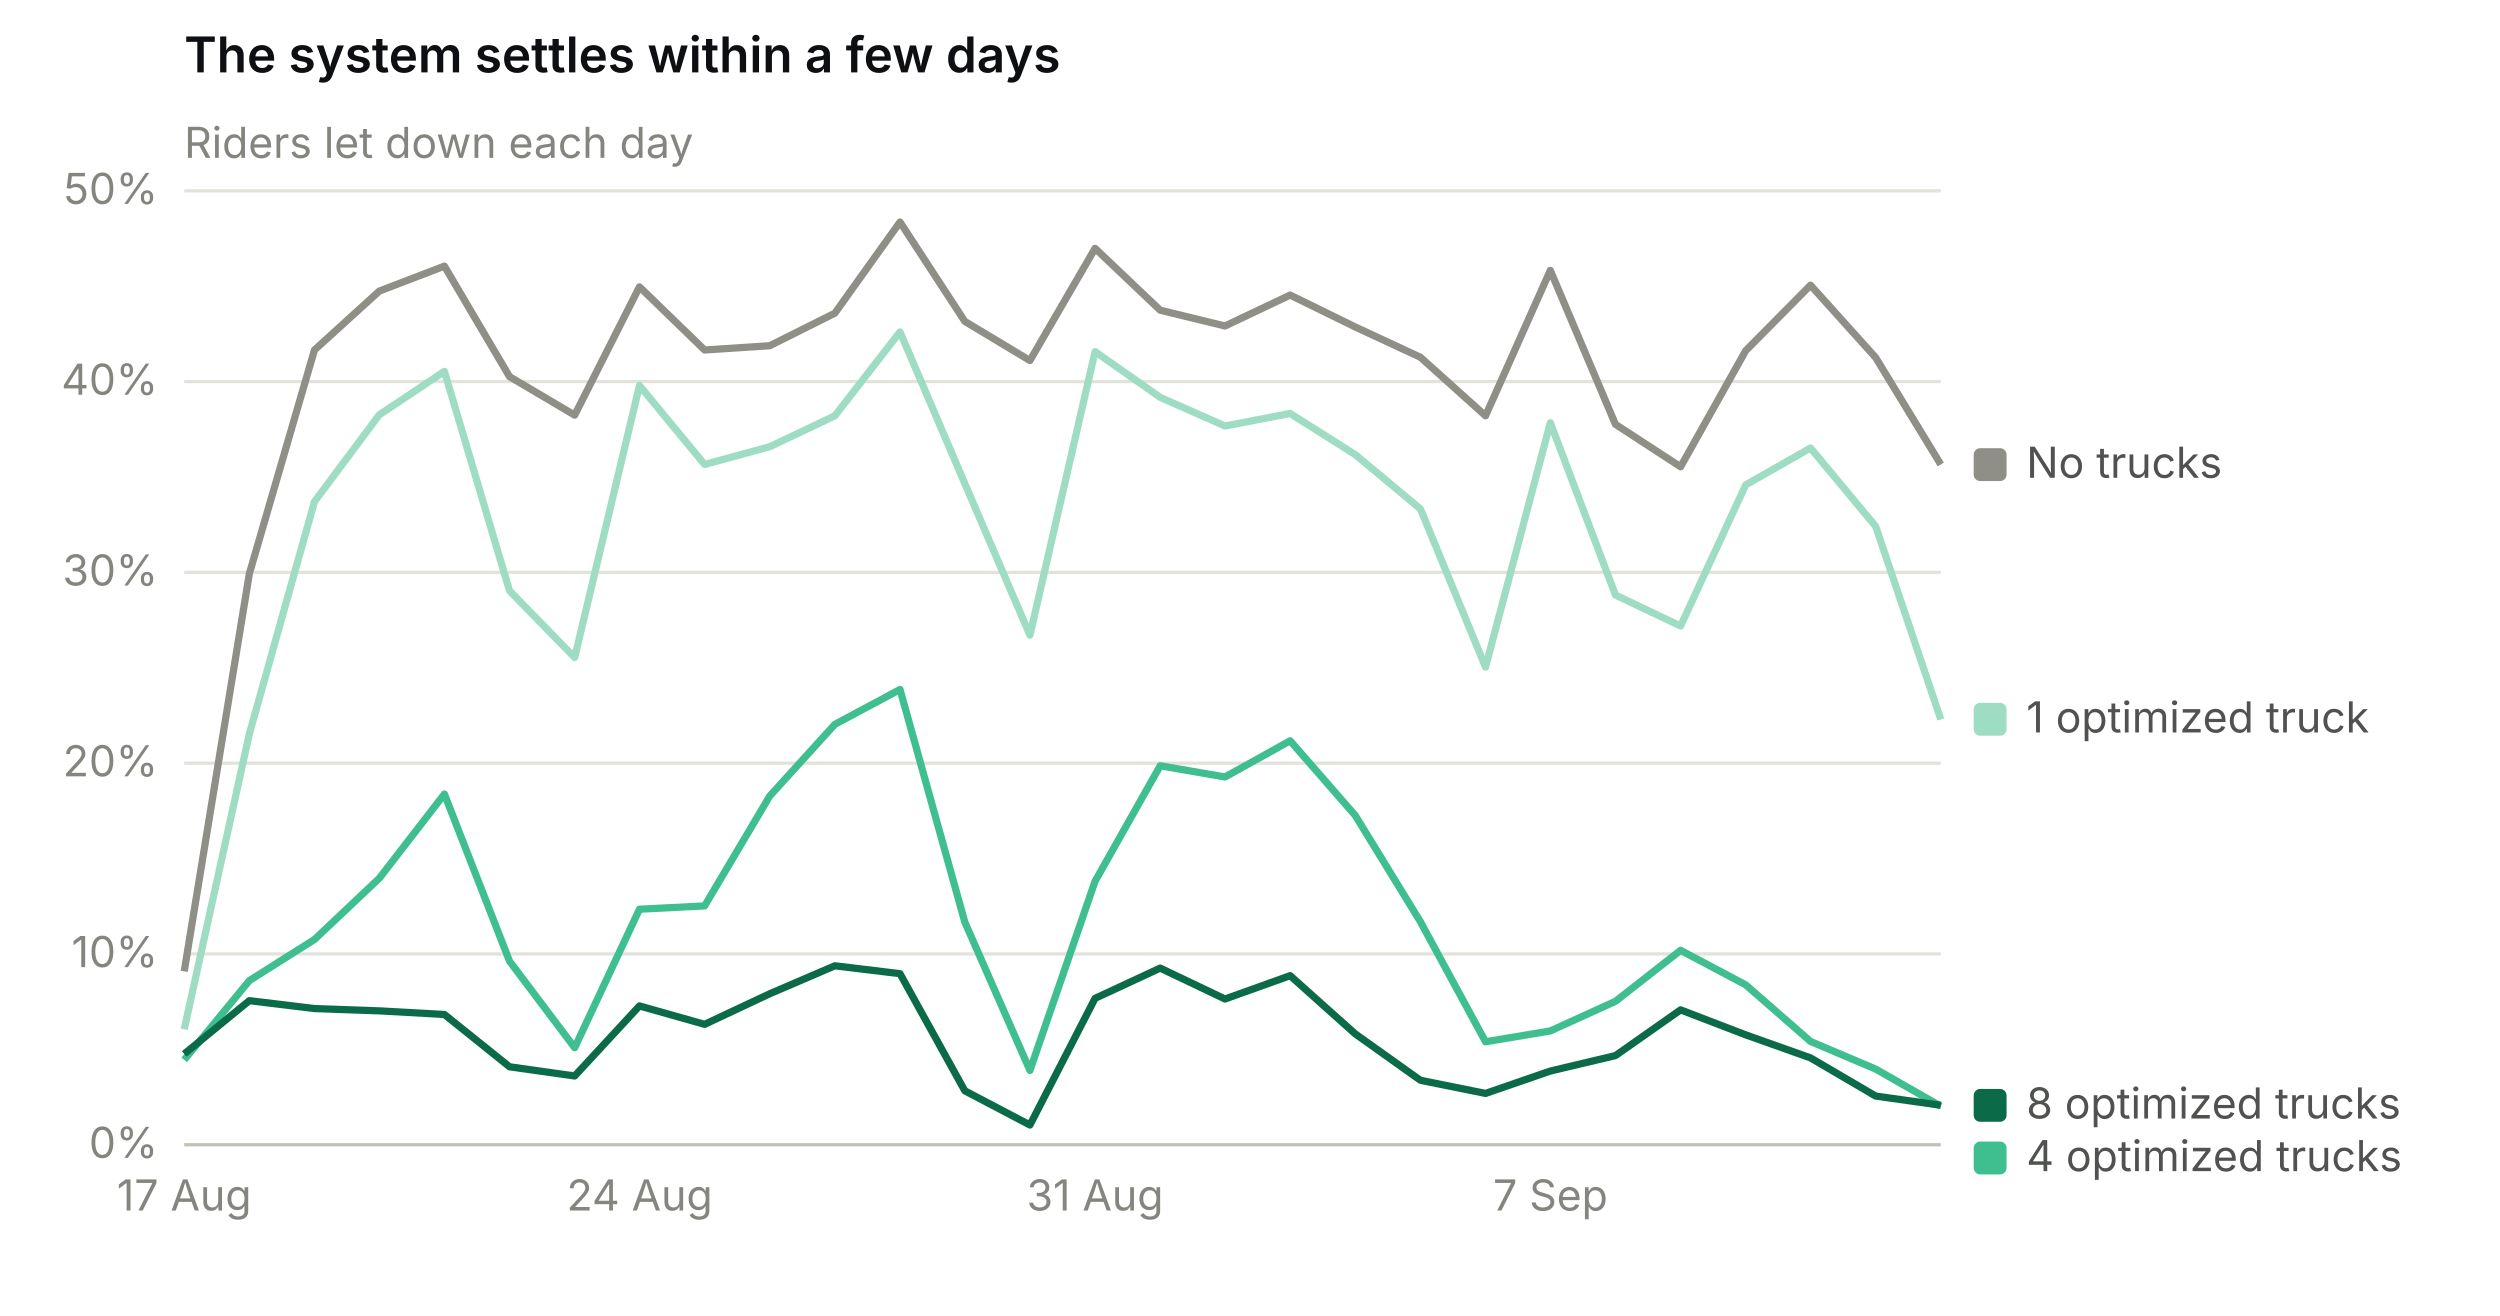
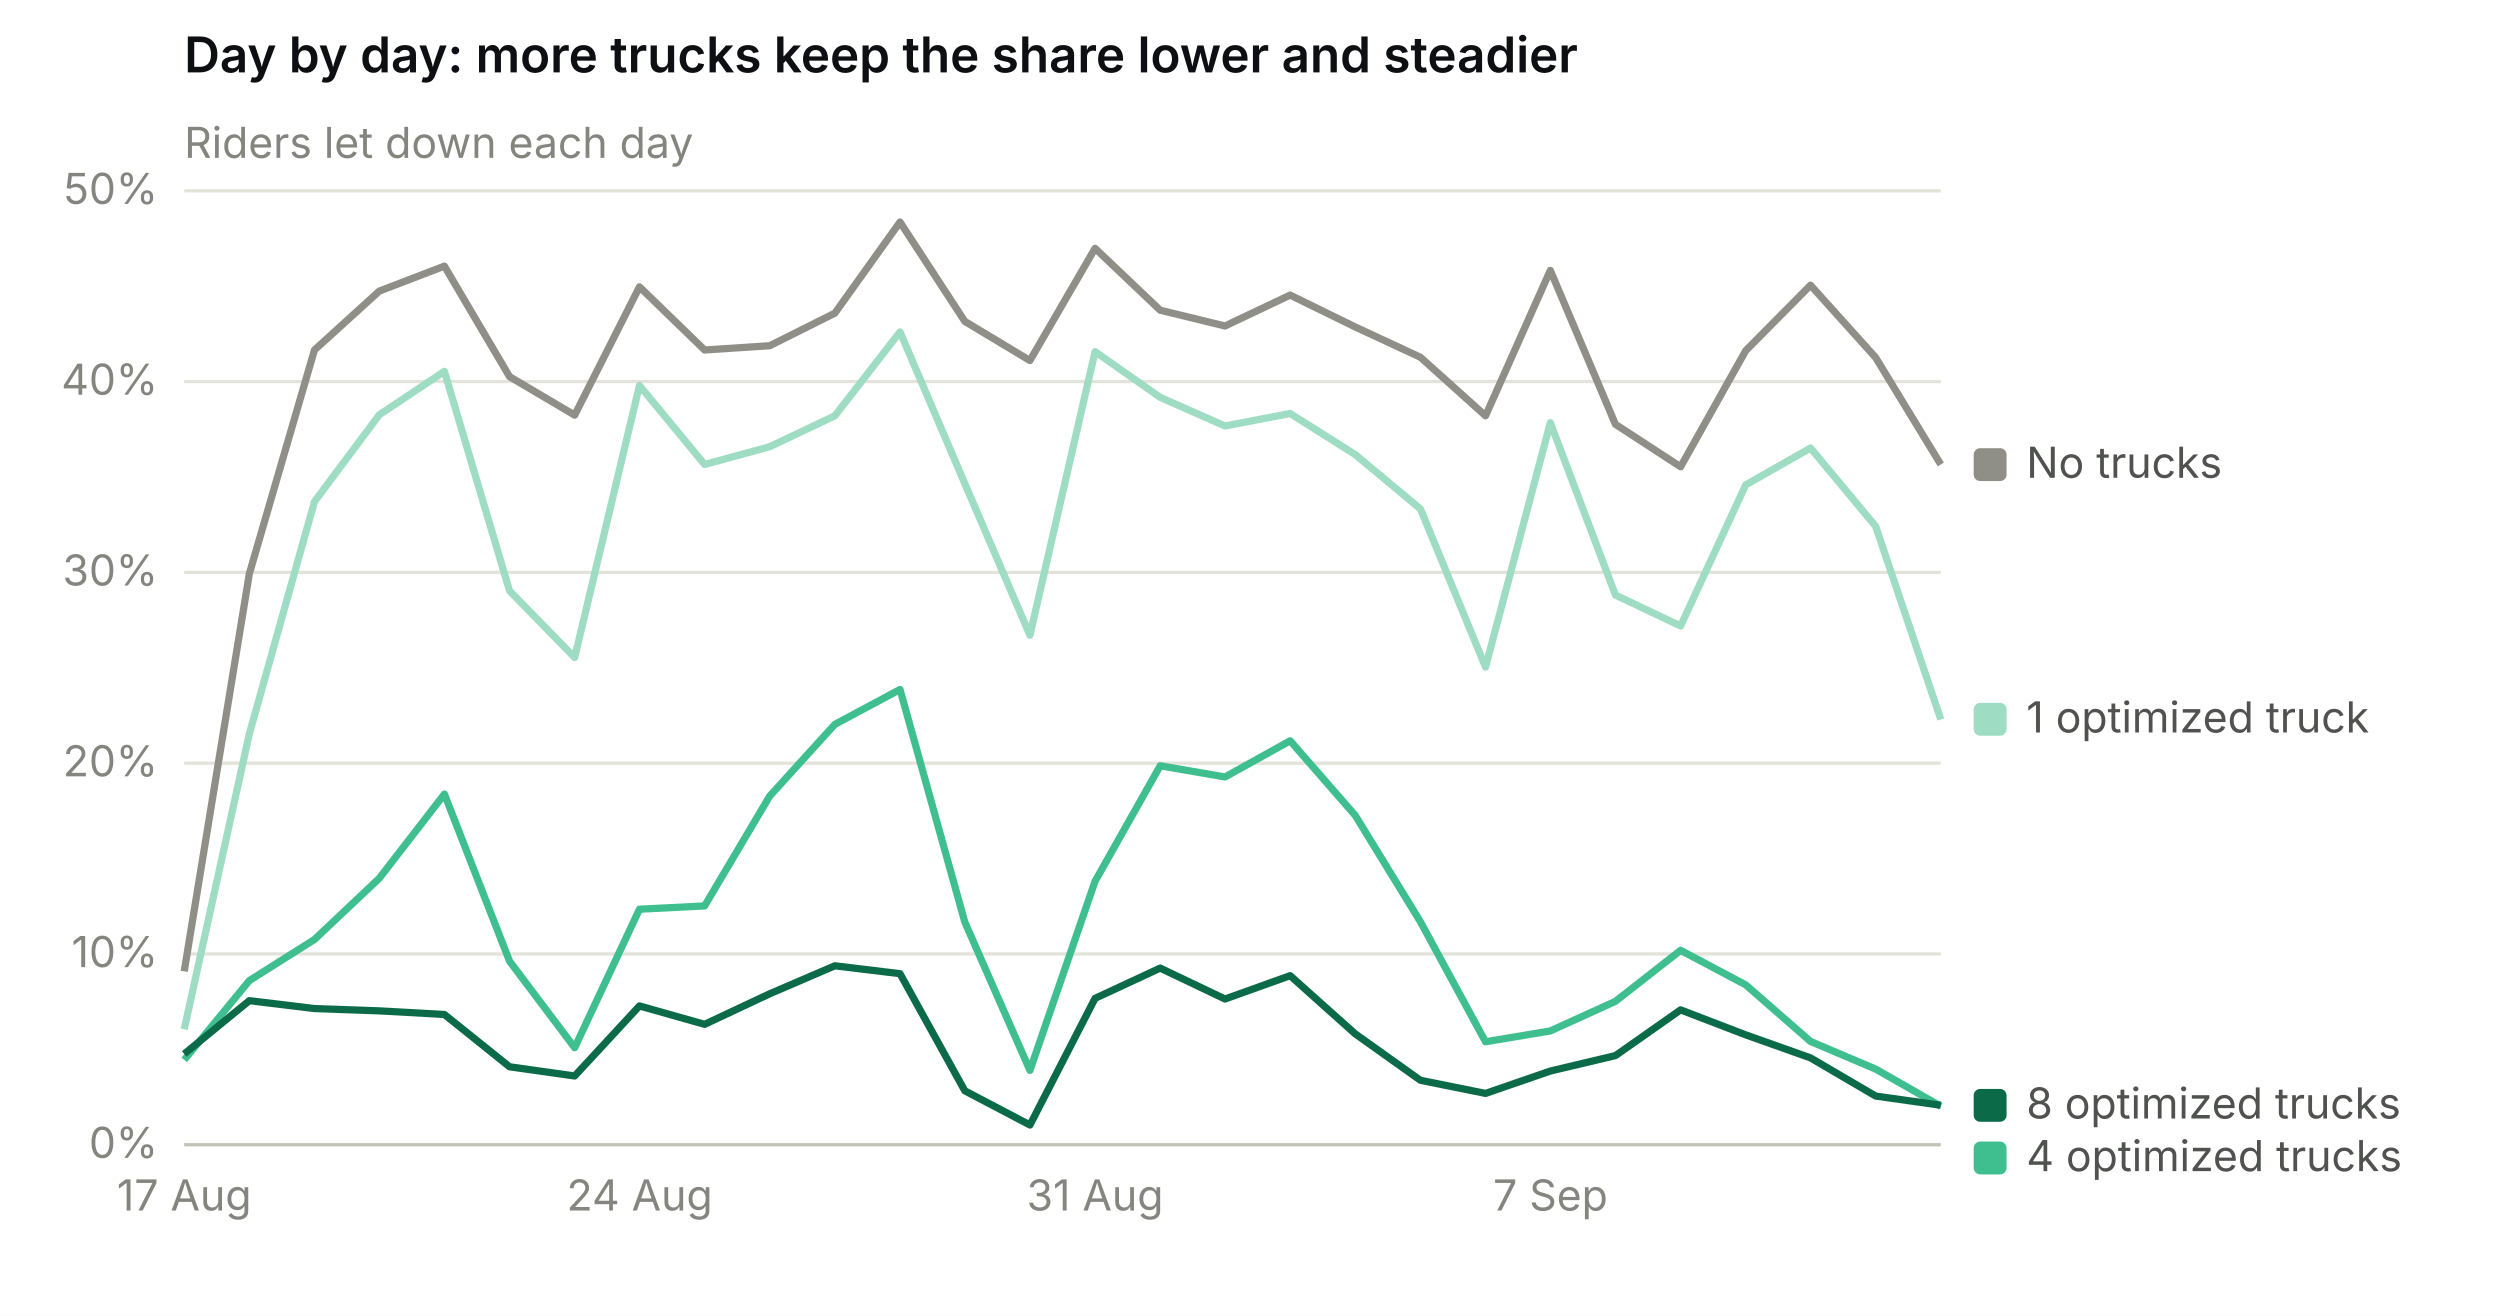
<svg xmlns="http://www.w3.org/2000/svg" viewBox="0 0 760 400" width="760" height="400" font-family="Inter, Segoe UI, Arial, sans-serif" font-size="13">
  <rect width="760" height="400" fill="#ffffff" />
-   <text x="56" y="22" font-size="15" font-weight="600" fill="#0d0f12">The system settles within a few days</text>
+   <text x="56" y="22" font-size="15" font-weight="600" fill="#0d0f12">Day by day: more trucks keep the share lower and steadier</text>
  <text x="56" y="48" fill="#85857f">Riders let down each day</text>
  <line x1="56" x2="590" y1="348.0" y2="348.0" stroke="#c3c2b7" />
  <text x="48" y="352.0" text-anchor="end" fill="#85857f">0%</text>
  <line x1="56" x2="590" y1="290.0" y2="290.0" stroke="#e3e2db" />
  <text x="48" y="294.0" text-anchor="end" fill="#85857f">10%</text>
  <line x1="56" x2="590" y1="232.0" y2="232.0" stroke="#e3e2db" />
  <text x="48" y="236.0" text-anchor="end" fill="#85857f">20%</text>
  <line x1="56" x2="590" y1="174.0" y2="174.0" stroke="#e3e2db" />
  <text x="48" y="178.0" text-anchor="end" fill="#85857f">30%</text>
  <line x1="56" x2="590" y1="116" y2="116" stroke="#e3e2db" />
  <text x="48" y="120" text-anchor="end" fill="#85857f">40%</text>
  <line x1="56" x2="590" y1="58.0" y2="58.0" stroke="#e3e2db" />
  <text x="48" y="62.0" text-anchor="end" fill="#85857f">50%</text>
  <text x="56.0" y="368" text-anchor="middle" fill="#85857f">17 Aug</text>
  <text x="194.444" y="368" text-anchor="middle" fill="#85857f">24 Aug</text>
  <text x="332.889" y="368" text-anchor="middle" fill="#85857f">31 Aug</text>
  <text x="471.333" y="368" text-anchor="middle" fill="#85857f">7 Sep</text>
  <text x="323.0" y="390" text-anchor="middle" fill="#85857f" />
  <polyline points="56.0,295.3 75.8,174.4 95.6,106.4 115.3,88.5 135.1,80.9 154.9,114.5 174.7,126.2 194.4,87.2 214.2,106.4 234.0,105.1 253.8,95.2 273.6,67.5 293.3,97.7 313.1,109.6 332.9,75.5 352.7,94.3 372.4,99.1 392.2,89.7 412.0,99.4 431.8,108.6 451.6,126.4 471.3,82.2 491.1,129.0 510.9,141.9 530.7,106.6 550.4,86.7 570.2,108.7 590.0,141.2" fill="none" stroke="#8f8e87" stroke-width="2.2" stroke-linejoin="round" />
  <polyline points="56.0,312.9 75.8,223.1 95.6,152.5 115.3,126.1 135.1,112.9 154.9,179.6 174.7,199.9 194.4,117.2 214.2,141.2 234.0,135.8 253.8,126.4 273.6,100.9 293.3,147.0 313.1,193.1 332.9,106.9 352.7,120.8 372.4,129.5 392.2,125.7 412.0,138.2 431.8,154.7 451.6,202.8 471.3,128.5 491.1,180.9 510.9,190.3 530.7,147.4 550.4,136.2 570.2,160.0 590.0,218.7" fill="none" stroke="#9fdcc4" stroke-width="2.2" stroke-linejoin="round" />
  <polyline points="56.0,322.2 75.8,298.1 95.6,285.6 115.3,267.0 135.1,241.4 154.9,292.2 174.7,318.5 194.4,276.4 214.2,275.4 234.0,242.0 253.8,220.2 273.6,209.6 293.3,280.3 313.1,325.4 332.9,267.9 352.7,232.8 372.4,236.2 392.2,225.2 412.0,247.9 431.8,280.2 451.6,316.7 471.3,313.4 491.1,304.4 510.9,288.9 530.7,299.4 550.4,316.6 570.2,325.0 590.0,336.3" fill="none" stroke="#3fbf90" stroke-width="2.2" stroke-linejoin="round" />
  <polyline points="56.0,320.4 75.8,304.2 95.6,306.6 115.3,307.3 135.1,308.4 154.9,324.3 174.7,327.1 194.4,305.8 214.2,311.4 234.0,302.1 253.8,293.6 273.6,296.0 293.3,331.6 313.1,342.0 332.9,303.5 352.7,294.3 372.4,303.7 392.2,296.6 412.0,314.3 431.8,328.4 451.6,332.4 471.3,325.6 491.1,320.9 510.9,307.0 530.7,314.6 550.4,321.6 570.2,333.2 590.0,336.0" fill="none" stroke="#0b6b49" stroke-width="2.2" stroke-linejoin="round" />
  <rect x="600" y="136.246" width="10" height="10" rx="2" fill="#8f8e87" />
  <text x="616" y="145.246" fill="#50524f">No trucks</text>
  <rect x="600" y="213.662" width="10" height="10" rx="2" fill="#9fdcc4" />
  <text x="616" y="222.662" fill="#50524f">1 optimized truck</text>
  <rect x="600" y="331.03" width="10" height="10" rx="2" fill="#0b6b49" />
  <text x="616" y="340.03" fill="#50524f">8 optimized trucks</text>
  <rect x="600" y="347.03" width="10" height="10" rx="2" fill="#3fbf90" />
  <text x="616" y="356.03" fill="#50524f">4 optimized trucks</text>
</svg>
